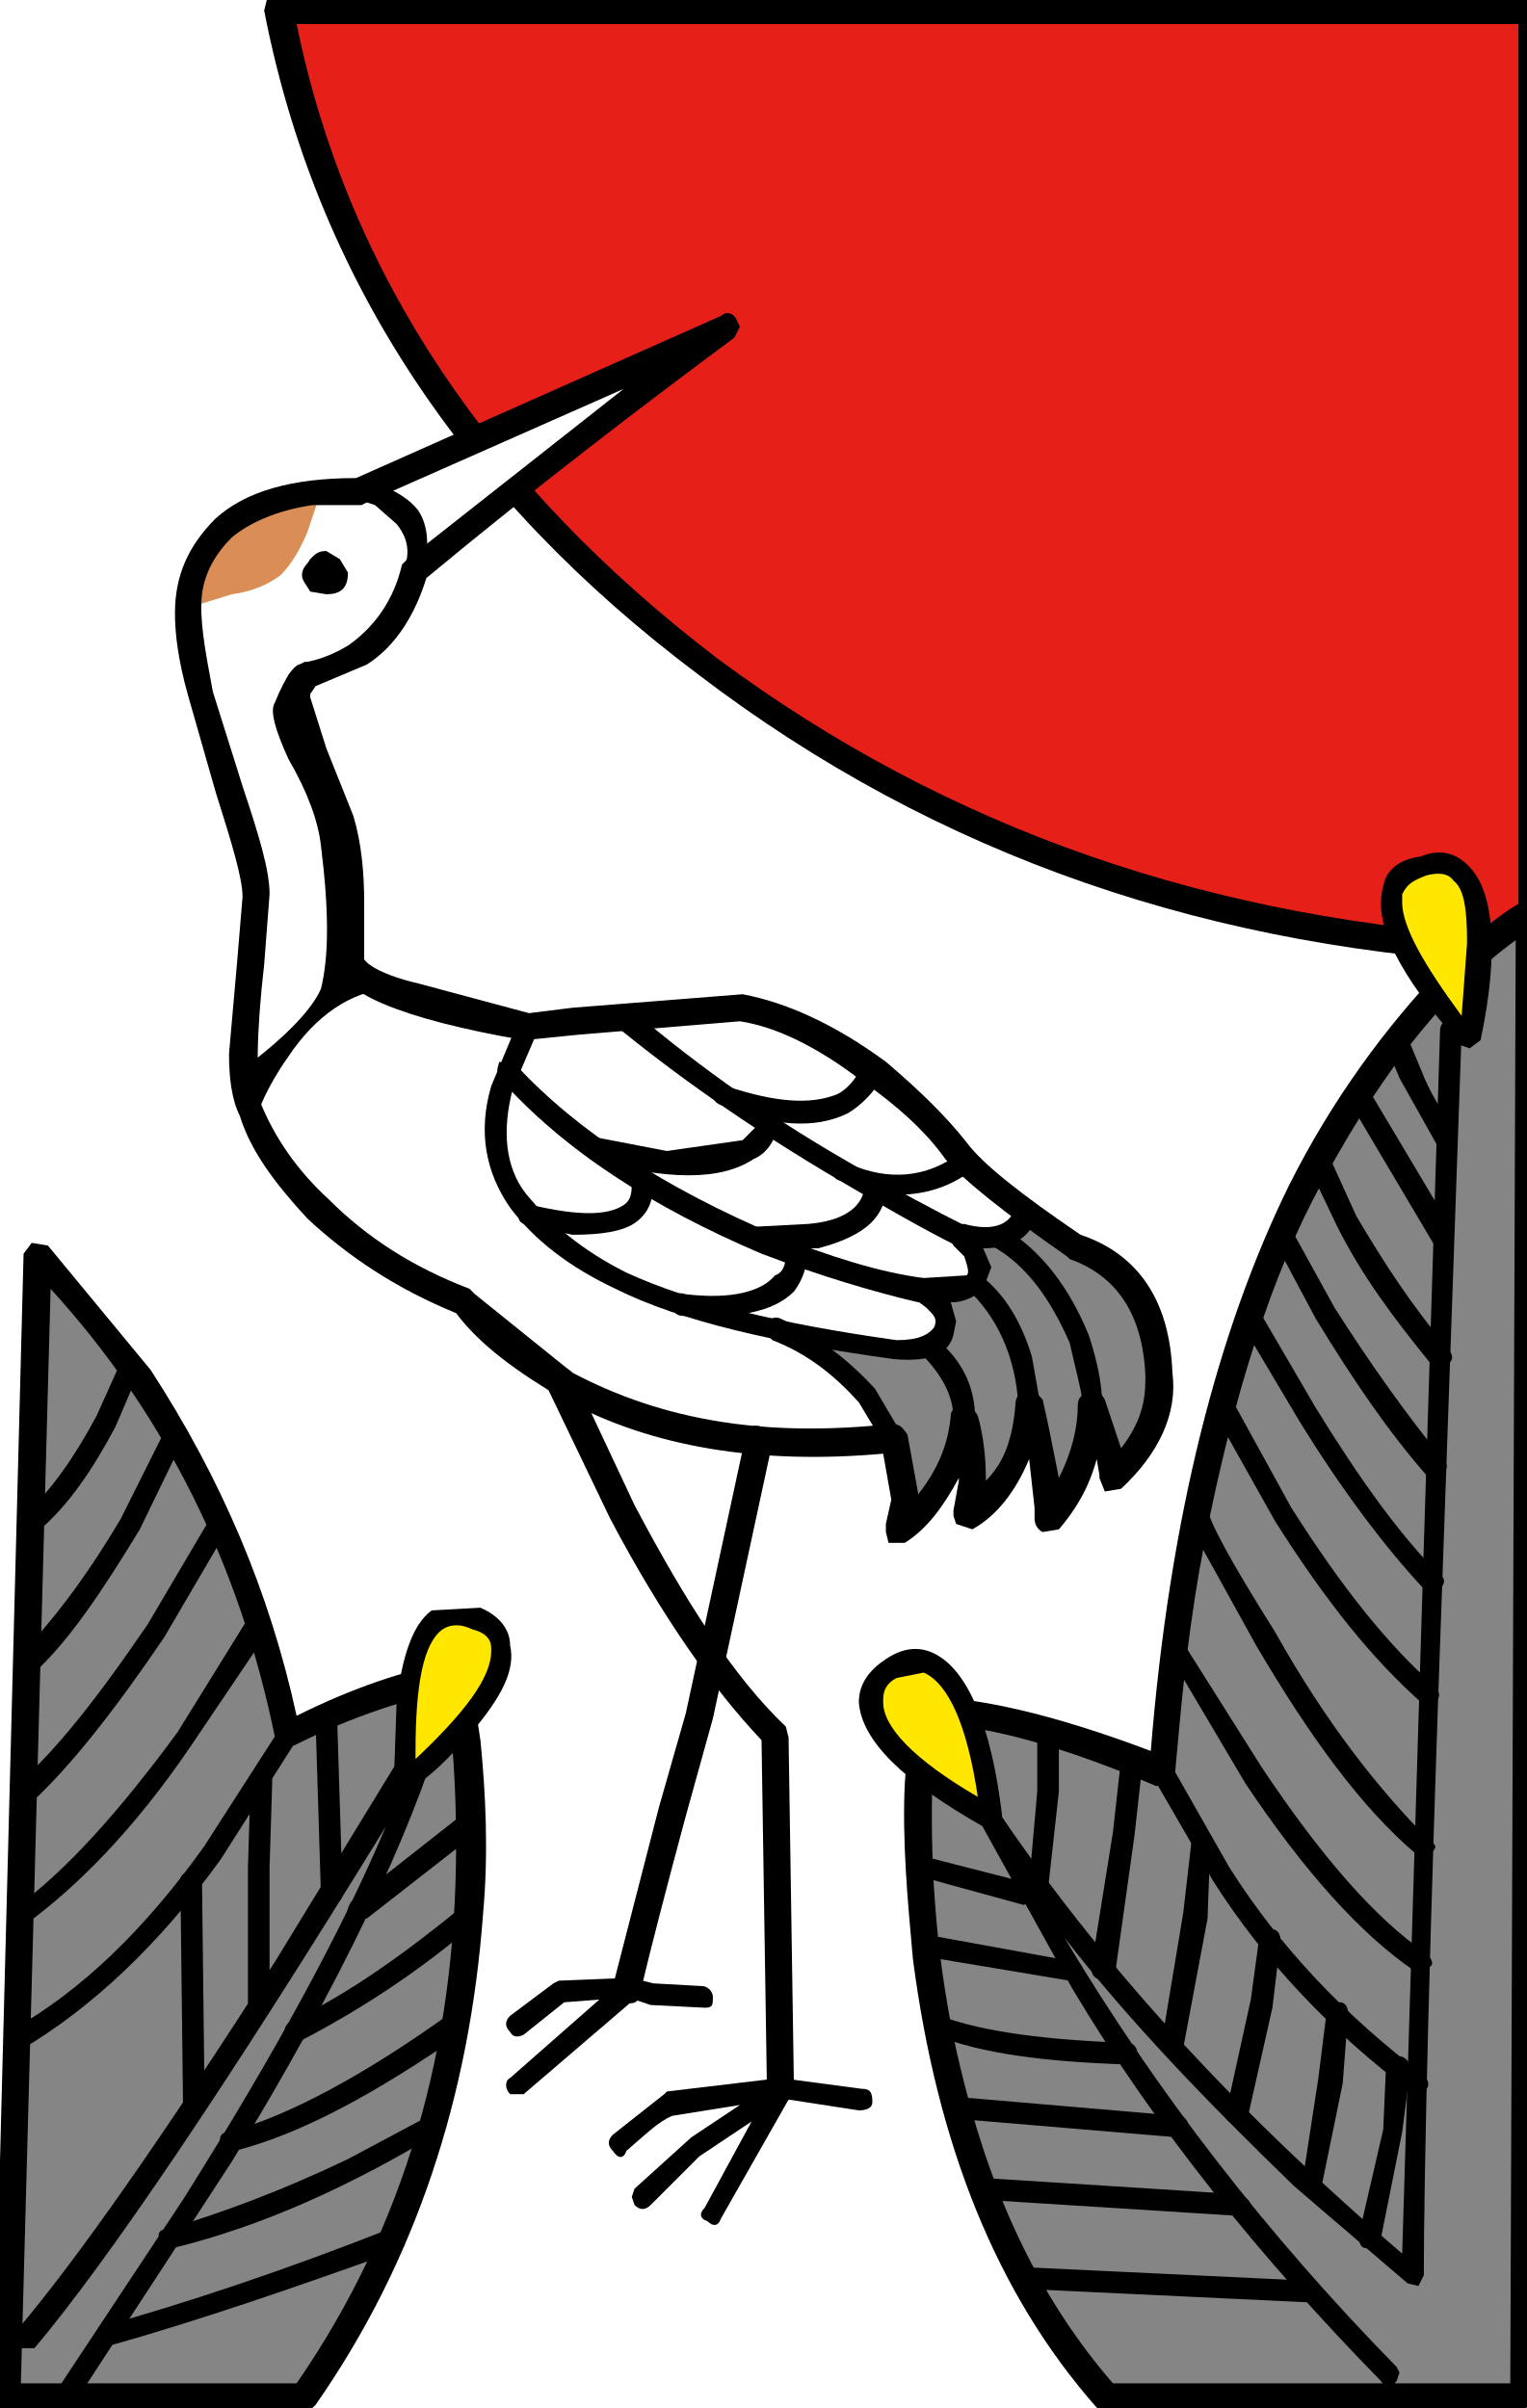
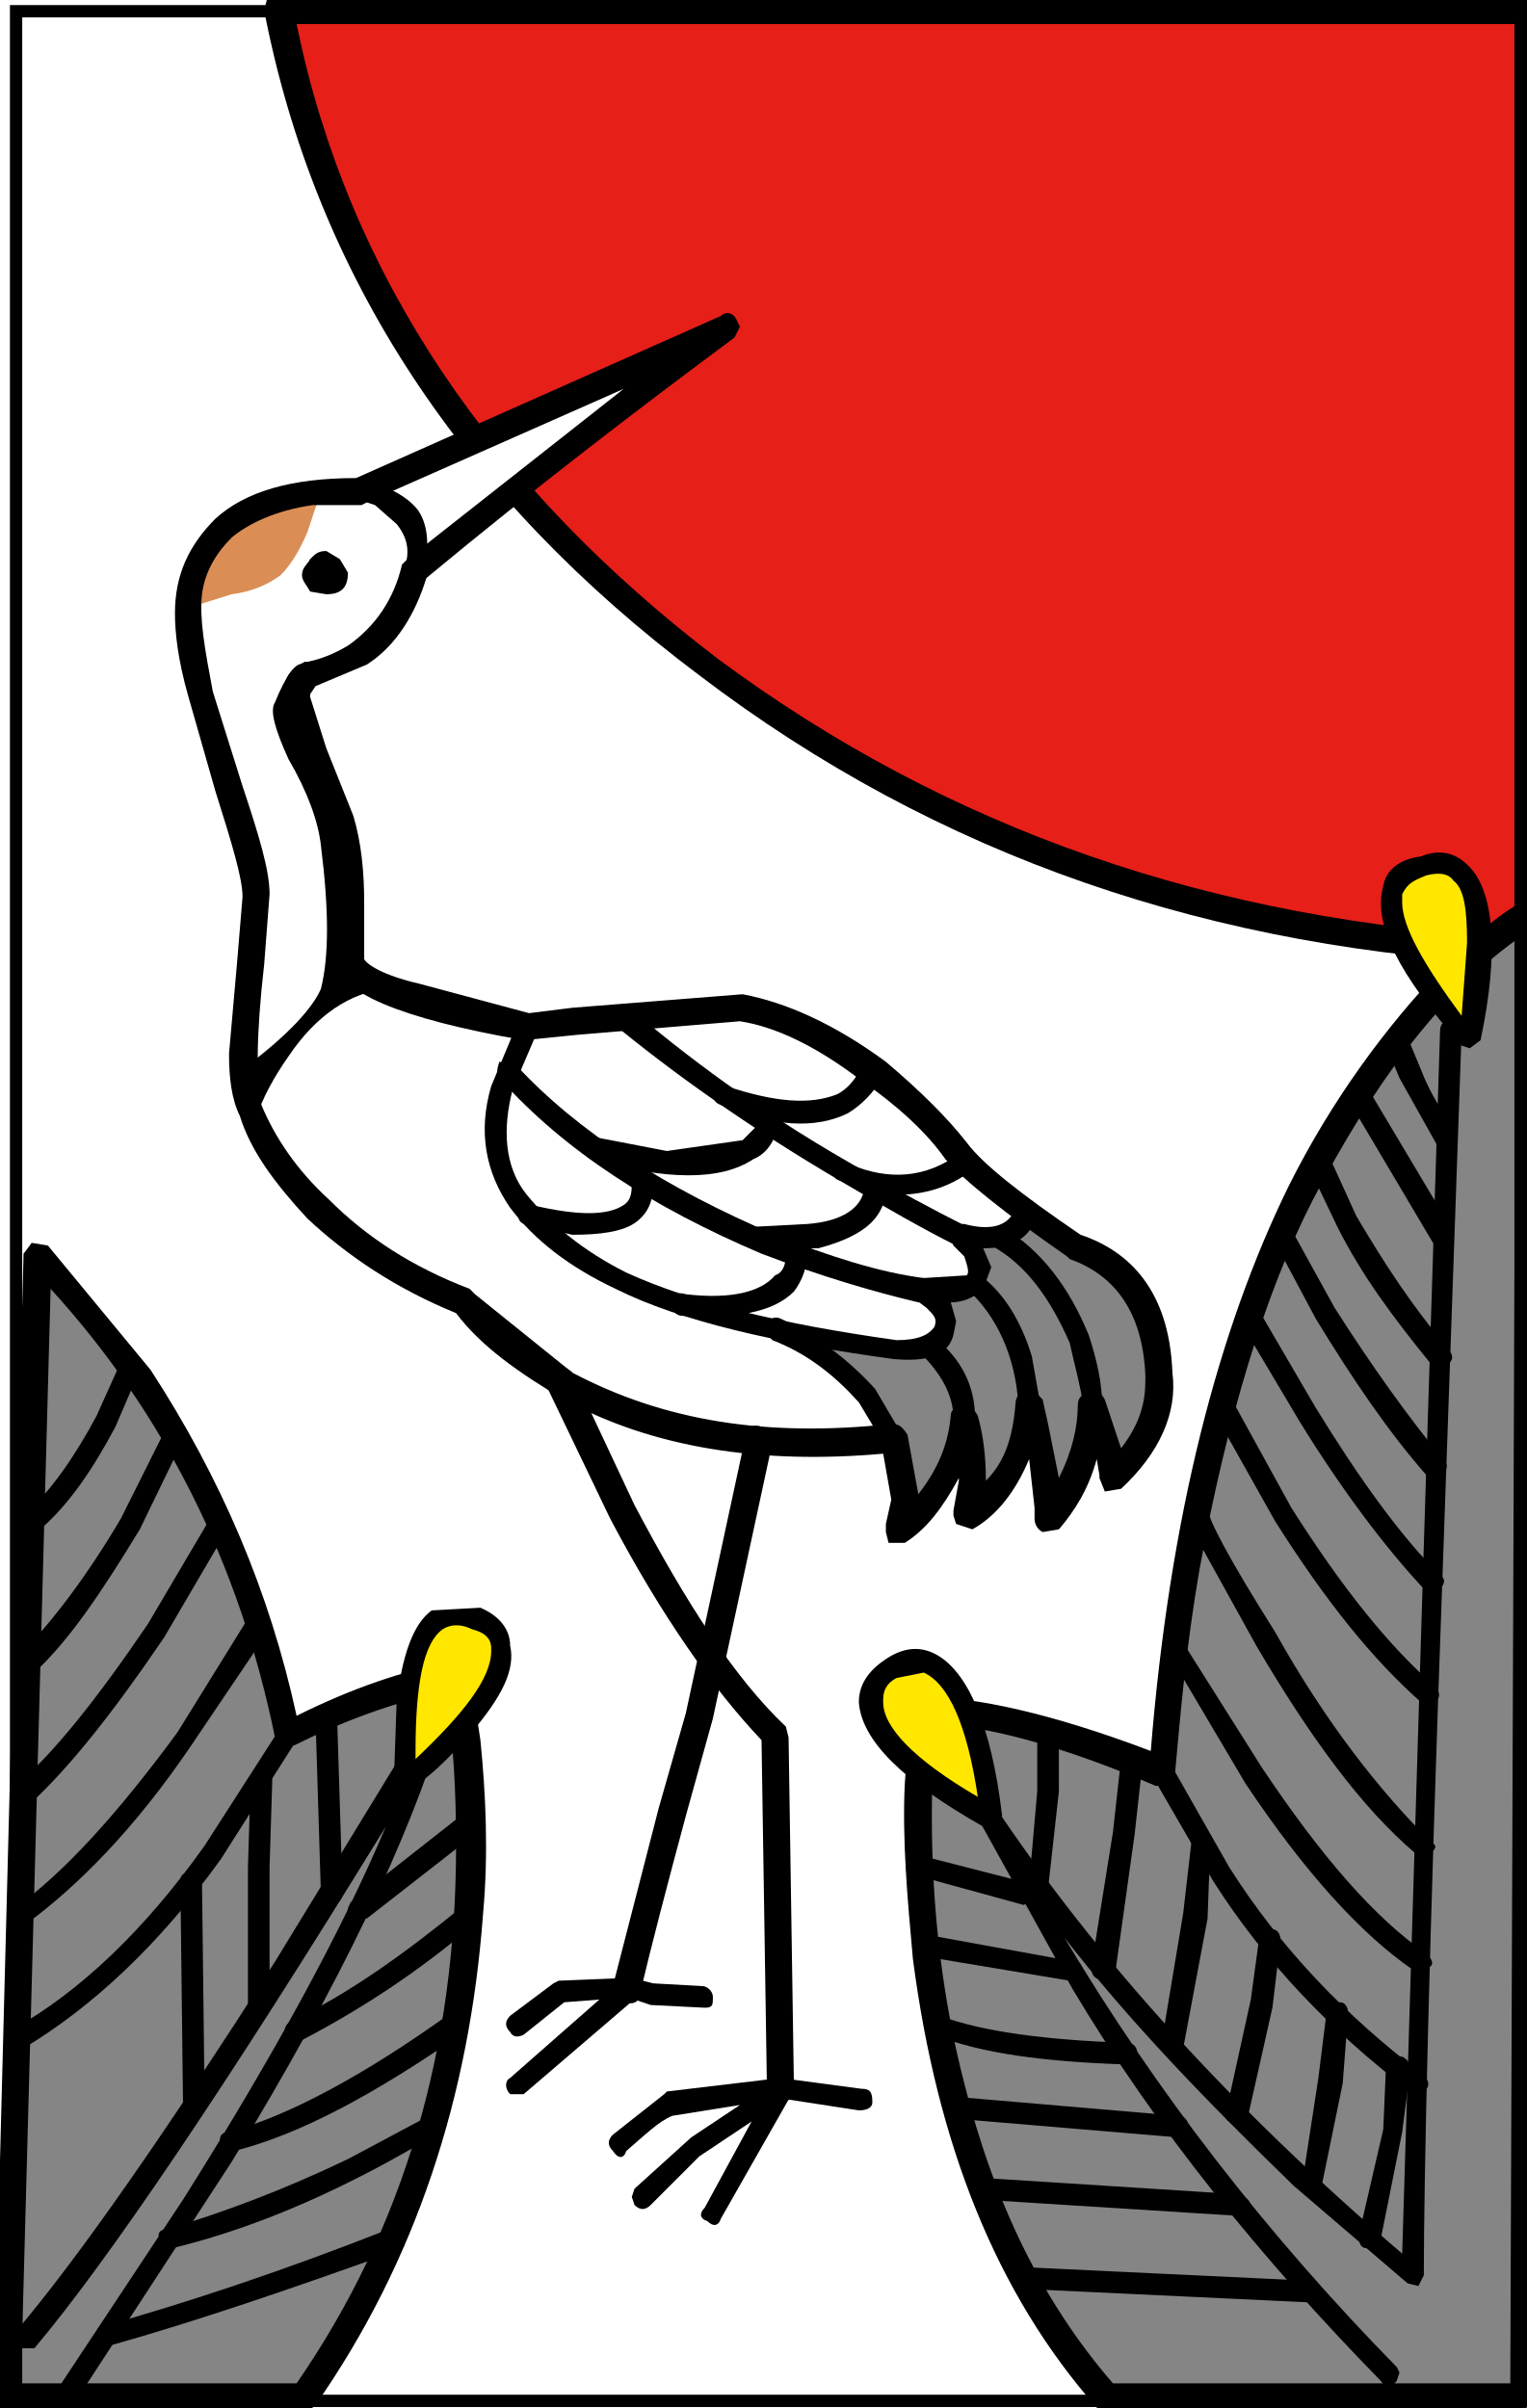
<svg xmlns="http://www.w3.org/2000/svg" version="1.1" id="圖層_1" x="0px" y="0px" width="372px" height="587px" viewBox="0 0 372 587" enable-background="new 0 0 372 587" xml:space="preserve">
  <path id="PATH77" fill="none" stroke="#000000" stroke-width="3" stroke-miterlimit="100" d="M370.59,585.26H3.92V2.74h366.67  V585.26L370.59,585.26z" />
  <g>
    <g>
      <rect width="372" height="587" fill="#FFFFFF" fill-opacity="1.0" />
    </g>
    <g>
      <g>
        <path fill="#E61F19" d="M373.361,231.826V2.564H67.674C80.19,65.805,114.45,119.169,171.763,162.651     C229.081,205.474,296.279,228.533,373.361,231.826z" />
      </g>
    </g>
    <g>
      <g>
        <path d="M67.674-0.73l-2.635,0.656l-0.658,2.638c12.517,64.561,48.091,118.585,106.067,162.063     c57.977,44.141,125.168,67.199,202.249,70.492l2.639-0.658l1.319-2.635V2.564c0-2.638-1.319-3.294-3.294-3.294H67.674z      M370.066,5.858v222.675c-74.45-3.955-139.012-26.354-195.009-67.855C119.719,118.511,84.803,67.125,72.286,5.858H370.066z" />
      </g>
    </g>
    <g>
      <g>
        <path fill="#858585" d="M354.254,238.416c-13.832,13.834-26.353,31.619-36.892,52.704c-12.521,23.721-22.4,54.678-28.335,92.231     c-3.293,19.102-4.604,34.914-5.924,48.748c-25.033-10.539-44.797-15.146-57.974-15.146l-1.319,17.125     c-0.662,14.487,0.656,28.326,1.977,42.167c5.27,44.791,19.766,81.023,43.479,108.038h102.113l1.318-361.68     C367.431,225.896,360.841,231.166,354.254,238.416z" />
      </g>
    </g>
    <g>
      <g>
        <path d="M374.018,219.969c-0.655-0.66-2.639-0.66-3.295,0c-5.931,3.294-11.856,8.564-19.106,15.81     c-13.832,14.491-27.009,32.281-37.548,53.364c-17.131,34.916-28.987,80.371-33.602,137.692     c-24.378-9.228-42.822-13.177-55.336-13.177c-2.639,0-3.294,1.313-3.294,3.296l-1.319,17.781     c-0.662,13.831,0.656,28.334,1.976,42.82c5.933,45.462,20.42,81.696,44.798,109.36l1.975,0.662H371.38l3.295-3.295l1.318-361.68     L374.018,219.969z M319.993,292.438c14.496-27.672,30.309-49.41,49.411-63.246l-1.319,351.8h-96.838     c-17.134-19.765-28.991-44.143-36.233-73.132c-5.275-20.422-7.908-42.157-7.908-65.218c0-10.543,0.656-18.445,1.319-22.396     c12.515,0.657,30.302,5.263,53.36,15.145l3.295-0.655l1.316-2.637c1.318-14.49,2.631-30.304,5.928-49.41     C298.911,346.454,308.137,315.496,319.993,292.438z" />
      </g>
    </g>
    <g>
      <g>
        <path fill="#FFE700" d="M357.548,252.908c1.976-7.907,3.293-15.153,3.293-23.059c0-14.493-4.613-21.081-13.831-18.448     c-9.227,1.98-10.546,9.882-2.639,23.06C347.666,241.048,352.278,247.638,357.548,252.908z" />
      </g>
    </g>
    <g>
      <g>
        <path d="M357.548,210.743c-2.638-2.635-6.59-3.951-11.202-1.975c-5.269,0.659-8.563,3.293-9.219,7.246     c-2.638,9.222,3.95,21.741,19.102,38.869l1.977,0.66l2.637-1.978C365.453,231.826,364.135,216.674,357.548,210.743z      M354.254,214.696c2.638,1.978,3.294,7.248,3.294,15.153l-1.32,17.788c-9.218-12.519-14.493-21.741-14.493-27.668v-1.979     c1.318-2.634,2.638-3.294,5.933-4.609C350.302,212.722,352.935,212.722,354.254,214.696z" />
      </g>
    </g>
    <g>
      <g>
        <path fill="#FFE700" d="M241.6,443.304c-1.316-8.567-2.636-16.469-5.273-23.057c-4.605-14.502-11.194-19.106-19.766-13.175     c-7.899,5.263-5.926,12.512,5.933,23.057C227.762,434.735,234.352,438.687,241.6,443.304z" />
      </g>
    </g>
    <g>
      <g>
        <path d="M227.762,403.114c-3.949-1.976-7.906-1.318-11.857,1.317c-3.948,2.641-6.586,5.934-6.586,10.539     c0.656,9.226,10.537,19.107,30.303,30.304h3.292l1.319-2.633C241.6,420.247,235.669,407.072,227.762,403.114z M238.309,438.03     c-15.815-9.228-23.061-17.126-23.061-23.06v-0.656c0-1.979,0.656-3.949,3.294-5.274l6.589-1.313     C231.057,410.365,235.669,420.247,238.309,438.03z" />
      </g>
    </g>
    <g>
      <g>
        <path d="M353.597,248.956c-1.98,0-2.639,0.658-2.639,2.635l-3.948,125.171l-5.275,172.608     c-41.504-35.578-74.443-71.813-99.479-109.358c-0.656-1.325-1.974-1.98-3.292-1.325c-1.319,1.325-1.978,1.981-1.319,3.295     l23.721,42.821c20.421,34.266,46.115,65.879,75.1,95.525c1.319,1.98,2.638,1.98,3.958,0l0.655-1.968l-0.655-1.325     c-31.629-32.278-58.637-67.193-81.039-104.747c15.813,20.427,34.923,40.19,55.999,60.612l27.671,23.714l2.636,0.655l1.321-2.631     c0-23.721,1.313-81.688,4.605-171.951l4.611-131.098C356.228,250.27,354.91,248.956,353.597,248.956z" />
      </g>
    </g>
    <g>
      <g>
        <path d="M285.734,430.785c-0.654-1.319-1.976-1.981-3.949-1.319c-1.318,0.663-1.975,1.978-0.657,3.957l14.488,25.026     c12.521,19.765,28.99,36.896,48.099,51.393c0.656,1.313,2.631,1.313,3.951-0.656c0.656-0.661,0.656-1.981-0.656-3.295     c-19.107-14.5-34.922-30.971-47.436-50.733L285.734,430.785z" />
      </g>
    </g>
    <g>
      <g>
        <path d="M288.372,400.482c-0.656-1.325-1.317-2.637-3.292-1.325c-1.32,0.661-1.977,1.981-0.656,3.295l19.102,32.283     c14.494,21.746,28.325,36.891,40.847,45.461c1.975,1.312,3.295,1.312,3.951-0.656c1.317-0.663,0.662-1.983-0.656-3.294     c-12.521-8.571-25.695-23.721-40.186-45.461L288.372,400.482z" />
      </g>
    </g>
    <g>
      <g>
        <path d="M294.305,367.544c-0.662-1.328-1.979-1.981-3.294-0.664c-1.981,0.664-2.639,1.32-1.981,3.295l17.134,30.966     c13.175,22.399,25.688,39.527,38.865,50.724c1.317,1.322,2.639,1.322,3.295,0c1.979-1.313,1.979-1.969,0-3.297     c-11.858-11.851-25.033-28.319-37.547-50.72C299.574,380.059,294.305,370.175,294.305,367.544z" />
      </g>
    </g>
    <g>
      <g>
        <path d="M300.229,341.189c0-1.323-1.975-2.637-3.293-1.323c-1.975,0.661-1.975,1.979-1.319,3.957l15.159,27.013     c12.514,19.766,23.714,33.596,35.569,44.135l3.956-0.656c0.656-0.655,0.656-1.979-0.661-3.293     c-11.2-9.881-22.396-23.713-34.917-43.478L300.229,341.189z" />
      </g>
    </g>
    <g>
      <g>
        <path d="M306.818,319.445c-0.656-1.977-1.977-1.977-3.294-1.313c-1.977,1.313-1.977,2.632-1.319,3.948l14.496,24.373     c10.543,17.133,21.082,30.972,30.309,40.854h3.948c1.32-1.328,1.32-2.639,0-3.295c-9.881-9.882-19.762-23.722-30.301-40.854     L306.818,319.445z" />
      </g>
    </g>
    <g>
      <g>
        <path d="M314.724,299.682c-0.655-1.975-1.974-1.975-3.292-1.313c-1.977,0.656-2.639,1.97-1.318,3.295l10.545,19.762     c9.219,15.147,17.782,27.668,27.009,38.206c1.975,0.661,3.292,0.661,3.949,0c1.318-1.97,1.318-2.633,0-3.95     c-8.563-10.539-17.126-22.402-26.354-36.892L314.724,299.682z" />
      </g>
    </g>
    <g>
      <g>
        <path d="M323.95,281.896c-0.661-1.319-1.979-2.636-3.293-1.319c-1.981,0.659-2.639,1.319-1.981,3.292l7.251,15.154     c5.924,11.859,13.831,22.4,22.396,32.939l4.611,0.656c1.319-1.313,1.319-1.975,0-3.948c-8.563-9.883-15.808-21.085-22.396-32.284     L323.95,281.896z" />
      </g>
    </g>
    <g>
      <g>
        <path d="M333.833,266.085c0.656,1.317,0,1.975-1.982,2.633c-0.653,1.316-1.975,0.66-3.292-0.658l21.082,35.57     c0.661,1.328,1.976,1.328,3.956,0.664c0.657-0.664,0.657-2.631,0.657-3.956L333.833,266.085z" />
      </g>
    </g>
    <g>
      <g>
        <path d="M343.053,252.908c-0.655-1.318-1.976-1.978-3.295-1.318c-1.975,0-1.975,1.318-1.975,3.293l3.294,7.907l9.225,16.47     l3.952,1.316c0.656-1.316,1.317-2.635,0.656-4.61c-3.295-4.613-6.588-9.882-8.564-15.155L343.053,252.908z" />
      </g>
    </g>
    <g>
      <g>
        <path d="M249.5,552.664c-1.311,0-2.631,0.656-3.292,1.976c0,1.976,1.317,3.293,2.638,3.293l69.83,3.295     c1.981,0,2.64-1.317,2.64-3.295c0-1.317-0.657-1.975-2.64-1.975L249.5,552.664z" />
      </g>
    </g>
    <g>
      <g>
        <path d="M239.62,530.919c-1.978-0.656-3.295,0-3.295,1.981c0,1.976,0.661,3.293,2.639,3.293l62.585,3.952l2.639-0.657l0.655-1.32     c0-1.975-1.317-2.631-3.294-3.292L239.62,530.919z" />
      </g>
    </g>
    <g>
      <g>
        <path d="M233.031,511.154c-1.313,0-2.633,1.325-2.633,2.638c-0.662,1.98,0.656,2.638,1.977,2.638l54.68,4.607l2.639-1.97     c0-2.639-1.32-3.295-2.639-3.295L233.031,511.154z" />
      </g>
    </g>
    <g>
      <g>
        <path d="M229.081,491.391c-1.319-0.655-3.294,0-3.294,1.324c-0.656,1.97,0,3.294,1.975,3.294     c11.202,4.606,27.016,6.589,46.779,7.245c1.313,0,2.632-0.656,2.632-2.639c0-1.313-0.655-2.639-2.632-2.639     C255.434,497.321,239.62,495.347,229.081,491.391z" />
      </g>
    </g>
    <g>
      <g>
        <path d="M225.787,471.626c-1.319,0-2.639,0-3.295,1.981c0,1.313,0.656,2.639,2.639,3.293l35.571,5.934     c1.976,0,3.294,0,3.294-1.982c0-1.312-0.657-2.638-1.977-2.638L225.787,471.626z" />
      </g>
    </g>
    <g>
      <g>
        <path d="M225.131,452.525c-1.982-0.662-3.294,0-3.294,1.316c-1.319,1.978-0.663,3.296,1.312,3.296l26.353,7.243l3.295-1.977     c0-1.974-0.655-2.629-1.976-3.293L225.131,452.525z" />
      </g>
    </g>
    <g>
      <g>
        <path d="M258.07,422.217c0-1.97-0.663-1.97-2.639-1.97c-1.318,0-2.638,0.657-2.638,1.97v14.5l-1.976,22.396     c-0.656,1.319,0,2.631,1.318,3.293c1.975,0.664,3.295-0.662,3.295-1.974l2.639-23.716V422.217L258.07,422.217z" />
      </g>
    </g>
    <g>
      <g>
        <path d="M275.854,426.835c-1.313,0-2.633,0-2.633,1.969l-1.974,17.796l-5.274,32.94c0,1.968,0.661,2.629,2.637,3.294     c1.318,0,2.639-0.665,3.295-2.638l4.613-32.94l1.974-17.79C278.49,427.491,277.834,426.835,275.854,426.835z" />
      </g>
    </g>
    <g>
      <g>
        <path d="M292.324,446.6c-1.313,0-1.975,0.656-1.975,2.632l-1.979,17.133l-5.27,31.613c-0.662,1.981,0.656,2.639,1.978,3.295     c1.976,0.662,2.636,0,3.292-1.97l5.934-31.628l0.656-17.779C294.962,447.912,294.305,446.6,292.324,446.6z" />
      </g>
    </g>
    <g>
      <g>
        <path d="M310.112,470.315c-1.977-0.657-2.632,0-3.294,2.636l-1.977,14.487l-5.932,27.009c-0.656,1.981,0,2.639,1.98,3.295     c1.313,0.663,2.633,0,3.295-1.97l5.926-26.351l1.976-16.472C312.088,471.626,311.432,470.315,310.112,470.315z" />
      </g>
    </g>
    <g>
      <g>
        <path d="M326.583,488.095c-1.977,0-3.294,0.665-3.294,2.641l-1.975,15.813l-3.952,25.697c-0.661,1.311,0,2.632,1.313,3.293     c1.981,0.656,2.64,0,3.295-1.982l5.273-25.694l1.313-17.125C328.559,489.423,327.901,488.095,326.583,488.095z" />
      </g>
    </g>
    <g>
      <g>
        <path d="M341.077,501.271c-1.977,0-3.294,1.326-3.294,2.641l-0.656,15.156l-5.931,25.688c0,1.319,0,3.294,1.974,3.294     c1.319,1.319,2.639,0,3.294-1.975l5.271-26.354l1.98-15.155C343.715,502.598,342.396,501.271,341.077,501.271z" />
      </g>
    </g>
    <g>
      <g>
        <path fill="#858585" d="M74.263,584.284c24.377-34.914,38.209-74.442,40.187-119.246c1.316-14.487,0.66-27.664-1.318-41.498     l-1.977-15.813c-14.495,3.295-27.669,7.899-40.847,15.15c-6.588-31.621-18.444-59.954-36.233-86.307L9.041,305.614l-7.247,278.67     H74.263L74.263,584.284z" />
      </g>
    </g>
    <g>
      <g>
        <path d="M114.45,407.072c0-1.327-1.318-2.641-3.953-1.984c-11.857,1.984-25.034,6.59-38.211,13.178     c-6.587-30.301-18.448-57.974-35.577-84.324L11.676,303.63l-3.954-0.655l-1.975,2.641L-1.5,584.284l0.659,2.633l2.635,0.662     h72.469c1.318,0,1.975-0.662,2.635-1.318c24.377-34.916,37.552-75.105,40.847-119.896c1.315-14.5,0.659-28.989-0.66-42.167     L114.45,407.072z M67.015,423.54l1.979,1.97h2.635c11.857-5.926,24.373-10.539,36.892-13.175     c1.977,11.205,2.635,24.382,2.635,37.561c0,49.407-12.515,92.887-38.869,131.097H5.088l7.247-266.815     C40.003,344.484,58.452,381.375,67.015,423.54z" />
      </g>
    </g>
    <g>
      <g>
        <path d="M106.542,417.607c-1.975,0-2.635,0-3.293,1.314l-36.234,59.291C40.003,520.38,18.923,550.682,3.77,568.479     c-0.656,1.967-0.656,2.631,0.659,3.948h3.954c17.789-21.083,46.776-63.903,85.645-127.152     c-10.542,25.041-27.012,55.341-49.411,90.919l-30.964,46.771l-0.657,1.318l1.315,2.633l3.954-1.313l38.209-58.636     c27.012-44.135,43.482-79.713,51.389-106.063C107.862,419.584,107.862,418.923,106.542,417.607z" />
      </g>
    </g>
    <g>
      <g>
        <path fill="#FFE700" d="M98.64,434.079l16.47-16.472c9.222-11.862,9.222-19.762,1.314-23.713     c-8.562-3.295-14.492,1.969-17.13,16.471C98.64,418.266,97.98,425.51,98.64,434.079z" />
      </g>
    </g>
    <g>
      <g>
        <path d="M117.084,391.913l-11.857,0.655c-4.613,3.295-7.248,11.207-8.567,22.402l-0.659,19.107l1.319,2.638l2.635-0.662     c4.612-2.632,9.222-7.251,14.495-13.177c7.904-9.22,11.199-15.807,9.882-21.738C124.332,397.189,121.697,393.896,117.084,391.913     z M119.719,401.796v0.656c0,6.588-6.587,15.155-18.445,26.352v-1.969c0-16.47,1.975-26.353,6.588-29.646     c1.975-1.326,4.609-1.326,7.248,0C117.744,397.848,119.719,399.157,119.719,401.796z" />
      </g>
    </g>
    <g>
      <g>
        <path d="M71.628,420.247c-1.979-0.663-2.635,0-3.955,1.97l-17.788,27.679c-14.492,20.421-30.303,35.569-46.772,44.789     c-1.979,1.324-2.638,2.638-1.319,3.957c0.66,1.317,1.976,1.975,3.954,0.661c16.469-9.88,32.94-25.039,48.091-46.115l18.448-28.99     C73.603,422.217,72.943,420.904,71.628,420.247z" />
      </g>
    </g>
    <g>
      <g>
        <path d="M63.72,393.234c-0.66-0.666-1.974-0.666-3.294,1.315l-17.128,27.666C28.806,441.98,15.629,456.481,3.77,465.038     c-1.976,1.325-1.976,1.979-0.656,3.293c0.656,1.327,1.315,1.327,3.293,0.663c12.517-9.218,26.353-23.058,40.184-43.484     l19.108-28.32C66.355,395.863,65.699,393.896,63.72,393.234z" />
      </g>
    </g>
    <g>
      <g>
        <path d="M54.499,368.2c-1.32-0.656-2.635,0-3.295,1.975l-15.15,25.688c-12.521,18.451-23.058,31.628-32.284,39.527     c-0.656,1.325-1.316,1.982,0,3.295l3.953,0.662c9.223-8.563,19.764-21.74,32.281-40.19l15.813-27.009     C56.473,370.836,56.473,369.514,54.499,368.2z" />
      </g>
    </g>
    <g>
      <g>
        <path d="M43.297,347.779c-1.315-0.664-1.975,0-3.294,1.313l-10.539,21.082c-8.566,14.495-17.13,25.688-25.036,33.602     c-0.659,1.97-0.659,3.297,0,3.951c1.319,1.313,2.635,1.313,3.954,0c8.563-7.908,16.469-19.763,25.692-34.922l10.542-21.732     C45.936,349.749,45.275,348.436,43.297,347.779z" />
      </g>
    </g>
    <g>
      <g>
        <path d="M32.76,330.646c-1.979-0.662-3.295,0-3.295,1.316l-5.932,13.178c-5.269,9.883-11.198,18.445-17.785,24.371     c-1.319,0.662-1.319,1.98,0,3.957c1.316,1.318,2.635,1.318,3.293,0c7.904-6.59,13.836-15.809,19.105-25.689l5.928-13.84     C34.734,331.964,34.075,330.646,32.76,330.646z" />
      </g>
    </g>
    <g>
      <g>
        <path d="M46.591,456.481c-1.975,0-2.634,0.656-2.634,1.968l0.659,55.343c0,1.98,1.319,2.638,2.635,2.638l2.635-2.638     l-0.657-55.343C49.229,457.139,47.91,456.481,46.591,456.481z" />
      </g>
    </g>
    <g>
      <g>
        <path d="M63.72,432.1c-1.314,0-2.634,0.661-2.634,1.979l-0.66,21.077v34.267c0,1.968,1.32,2.629,2.635,2.629     c1.979,0,2.638-1.316,2.638-2.629v-34.267l0.656-21.077C66.355,432.761,65.699,432.1,63.72,432.1z" />
      </g>
    </g>
    <g>
      <g>
        <path d="M82.168,418.923c0-1.969-1.318-3.296-2.637-3.296c-1.976,0-2.634,1.327-2.634,3.296l1.318,42.82     c0,1.326,1.316,1.981,3.294,1.981c1.314,0,1.975-0.655,1.975-2.637L82.168,418.923z" />
      </g>
    </g>
    <g>
      <g>
        <path d="M113.132,441.98l-27.669,21.744c-0.66,1.313-1.318,2.639,0,3.293l3.951,0.656l27.01-21.075     c-1.314,0.656-2.635,0-3.292-1.324C111.815,444.618,111.815,443.304,113.132,441.98z" />
      </g>
    </g>
    <g>
      <g>
        <path d="M114.45,463.726l-1.318,0.656c-14.492,11.864-28.329,21.744-42.164,28.333c-1.318,0.657-1.975,1.97-1.318,3.294     c0.658,1.313,1.979,1.969,3.953,1.313c13.835-7.244,28.33-16.471,42.822-28.99c1.32-0.656,1.32-1.968,0-3.293L114.45,463.726z" />
      </g>
    </g>
    <g>
      <g>
        <path d="M113.132,491.391l-3.295-0.655c-21.079,15.155-39.529,25.038-54.02,28.988c-1.979,0-2.639,1.313-1.979,3.295l3.294,1.312     c15.81-3.949,34.26-13.831,55.999-28.982C114.45,494.028,114.45,493.372,113.132,491.391z" />
      </g>
    </g>
    <g>
      <g>
        <path d="M107.862,515.772c-1.32-1.325-1.978-1.325-3.295,0L84.803,526.31c-16.47,7.901-30.965,13.179-44.141,17.127     c-1.975,0-2.635,1.319-1.315,3.296c0,1.317,0.656,2.638,2.635,1.317c21.738-5.27,43.481-15.149,65.22-28.327     C109.177,519.067,109.177,517.742,107.862,515.772z" />
      </g>
    </g>
    <g>
      <g>
        <path d="M97.98,545.419c0-1.98-1.32-1.98-3.294-1.98c-25.036,9.883-48.75,17.789-69.834,23.716c-1.319,0-1.319,1.325-1.319,3.292     c0.66,1.326,1.319,1.981,3.295,1.326c21.082-5.932,44.141-13.84,69.833-23.059C98.64,548.051,99.294,546.732,97.98,545.419z" />
      </g>
    </g>
    <g>
      <g>
        <path fill="#FFFFFF" d="M86.12,160.018c7.248-5.272,13.175-11.862,15.155-21.084c26.352-21.079,51.384-40.843,75.761-59.292     l-88.938,40.187l-12.517,0.66c-9.226,1.316-16.47,3.953-20.422,7.904c-5.273,5.271-8.568,10.541-9.223,16.469     c-0.66,5.933,0.655,13.835,3.293,24.377l7.904,27.011l5.273,21.74l-2.638,26.352c-0.656,11.86-0.656,21.083,1.318,26.352     c2.634,7.906,8.564,16.469,15.812,23.717c9.882,9.882,22.397,17.133,36.234,23.058l24.377,19.764     c21.739,12.517,48.749,16.472,80.37,13.178l1.977,8.563c1.318,5.933,0.662,11.201-0.655,14.496l6.588-6.59     c5.269-5.925,7.907-13.176,9.226-21.083l1.313,8.57c1.317,7.243,0.661,12.513-0.656,15.146l6.587-5.926     c5.27-5.27,7.244-12.515,8.564-21.74l2.639,9.227c1.975,7.9,1.975,13.833,1.975,19.104c6.588-7.252,10.539-16.472,10.539-27.673     l2.637,7.246l2.639,10.543l6.587-7.251c3.951-5.926,5.271-12.514,4.606-18.438c-0.655-16.472-7.243-27.018-20.42-30.975     c-14.496-9.878-24.377-17.78-28.989-23.053c-4.606-5.93-11.856-12.517-20.419-19.104c-11.859-9.223-22.403-13.835-32.282-15.812     l-31.625,1.977l-20.42,2.632L106.545,245c-13.835-3.953-21.08-7.246-21.08-10.54v-14.492c0-6.588-0.66-13.837-2.638-20.422     l-9.222-22.401c-2.634-6.587-1.974-11.201,1.979-12.519C78.875,163.971,82.825,162.651,86.12,160.018z" />
      </g>
    </g>
    <g>
      <g>
        <path fill="#858585" d="M228.425,317.471c2.632,1.975,3.296,3.954,1.976,6.588c-1.318,3.957-5.27,5.926-11.857,4.613     l-29.648-4.613c9.224,3.293,16.473,9.219,22.397,16.469l6.588,9.884l1.978,8.563c1.317,5.932,0.662,11.2-0.656,14.495l6.588-6.59     c5.27-5.925,7.906-13.176,9.227-21.083l1.313,8.57c1.318,7.244,0.66,12.513-0.656,15.146l6.587-5.927     c5.271-5.271,7.244-12.515,8.564-21.739l2.639,9.226c1.974,7.901,1.974,13.833,1.974,19.103     c6.588-7.251,10.539-16.471,10.539-27.672l2.637,7.246l2.64,10.543l6.587-7.251c3.951-5.926,5.27-12.515,4.607-18.437     c-0.656-16.473-7.244-27.019-20.422-30.976l-11.856-8.56c-1.317,3.953-3.955,5.931-8.563,6.593l-6.586-0.662l2.631,3.957     c1.319,3.292,1.319,5.926,0,7.242c-2.631,3.296-6.588,3.95-13.176,1.976L228.425,317.471z" />
      </g>
    </g>
    <g>
      <g>
        <path fill="#DA8E55" d="M78.216,119.829c-11.201,1.32-18.448,4.613-23.057,8.564c-5.93,5.931-9.223,12.52-9.223,19.762     l10.538-3.293c5.273-0.656,9.226-2.634,11.86-4.609c2.635-2.635,4.609-5.929,6.587-10.542L78.216,119.829z" />
      </g>
    </g>
    <g>
      <g>
        <path d="M179.67,78.328c-0.66-1.98-2.635-2.64-3.953-1.32L86.78,116.536c-15.812,0-27.012,3.293-34.256,9.882     c-6.588,6.587-9.883,13.835-9.883,23.057c0,4.613,0.657,11.203,3.295,20.424l6.588,23.058     c3.949,12.516,6.587,21.081,6.587,25.693l-1.318,15.81l-1.977,22.398c0,5.931,0.656,11.201,2.635,15.155     c2.634,8.563,8.563,16.468,16.469,25.032c9.882,9.225,21.739,17.129,36.234,23.055c5.93,7.914,15.152,14.504,26.354,21.09     c21.739,11.851,48.091,15.808,77.739,13.177l1.978,11.194l-1.32,5.932v1.977l0.656,2.629h3.957     c5.27-3.293,9.219-8.555,13.176-15.807v0.663l-1.318,7.245v1.313l0.656,1.98l3.955,1.313c5.926-3.293,10.539-9.219,13.834-17.126     l1.318,11.864v2.631c0,1.318,0.655,2.631,1.975,3.295l3.957-0.664c3.949-4.604,7.244-9.882,9.22-17.125l0.663,3.95v0.661     l1.313,3.295l3.955-0.663c9.221-8.557,13.834-18.438,12.514-28.319c-0.653-17.797-8.562-28.989-22.396-33.604     c-14.493-9.882-23.719-17.132-27.67-22.4c-4.612-5.928-11.201-12.516-19.765-19.763c-12.52-9.224-24.377-14.495-34.914-16.47     l-41.507,3.293l-10.542,1.316l-27.009-7.246c-8.565-1.976-12.519-4.612-13.175-5.931v-13.831c0-7.248-0.66-14.496-2.638-21.083     l-6.588-16.471l-3.95-12.514v-0.66l1.316-1.977l12.517-5.271c7.246-4.611,11.86-12.517,14.494-21.08     c27.012-22.402,52.045-41.507,75.103-58.636l1.32-2.635L179.67,78.328z M49.229,144.862c0.657-5.269,3.295-9.882,7.244-13.831     c3.953-3.295,10.542-6.589,19.764-7.907h11.86l1.316-0.661L152,94.795L99.294,136.3l-1.314,1.318     c-1.979,8.564-6.587,15.15-13.177,19.763c-3.293,1.977-6.587,3.297-9.882,3.951h-0.658c-2.634,1.318-3.955,2.638-4.613,4.613     l-0.656,3.955c0,2.633,1.314,7.246,4.609,15.151l6.588,15.153c1.32,6.588,1.978,12.517,1.978,19.765v14.492     c0,7.247,15.152,13.835,45.458,19.104l13.175-1.315l39.529-3.294c8.562,1.314,18.448,5.928,29.644,14.492     c8.567,5.931,15.813,12.52,20.426,19.107c4.613,5.27,14.494,13.177,29.646,23.716l0.656,0.653     c11.2,3.959,17.788,13.177,18.444,28.334v1.313c0,5.273-1.313,10.543-5.926,16.469l-3.957-11.852     c-0.656-1.324-1.975-2.637-3.949-1.979c-1.318,0.655-2.639,1.317-2.639,3.293c0,5.276-1.313,11.201-4.605,17.789l-2.639-13.177     l-1.318-5.926c-1.318-1.324-1.975-2.637-3.95-2.637c-1.317,0.656-2.638,1.975-2.638,3.293     c-0.656,8.563-2.631,14.489-7.243,19.108c0-5.933-0.662-11.206-1.976-15.813c-0.664-1.318-1.981-2.639-3.295-2.639     c-2.638,0.656-3.293,1.32-3.293,2.639c-0.664,7.243-3.295,13.176-7.908,19.107l-2.638-14.5c-1.317-1.971-1.976-2.635-3.948-2.635     c-30.308,3.296-55.343-0.66-77.742-12.51l-23.717-19.108l-1.316-1.32c-13.835-5.271-25.036-12.513-34.259-21.738     c-7.904-7.247-13.175-15.156-16.47-23.06c-1.314-5.272-1.314-17.128,0.661-34.259L65.7,217.99c0-5.929-2.638-14.491-6.587-26.354     l-7.248-23.057C49.886,158.038,48.57,150.795,49.229,144.862z" />
      </g>
    </g>
    <g>
      <g>
        <path d="M185.6,347.779c-1.977-0.664-3.295,0-3.955,2.631l-14.491,67.197l-6.588,23.061l-11.2,43.479     c0,2.636,0.658,3.947,3.292,3.947c1.32,0.665,3.295,0,3.295-1.969c2.635-11.206,6.587-26.35,11.201-43.483l6.589-23.72     l14.491-67.194C188.234,349.749,187.578,348.436,185.6,347.779z" />
      </g>
    </g>
    <g>
      <g>
        <path d="M155.953,483.49c-0.66-0.656-1.975-1.321-3.295-1.321l-16.469,0.665l-1.315,0.656l-10.542,7.899     c-1.318,1.324-1.318,2.639,0,3.956c0.661,1.318,1.975,1.318,3.295,0.662l9.882-7.914l8.562-0.656l-21.739,19.108     c-1.318,0.656-1.318,2.639,0,3.951h3.295l27.667-23.716C155.953,486.126,155.953,484.803,155.953,483.49z" />
      </g>
    </g>
    <g>
      <g>
        <path d="M153.979,482.169c-1.32-0.661-3.294,0-3.294,1.321c0,1.975,0,3.292,1.974,3.292l5.93,1.978l13.175,0.663     c1.98,0,1.98-0.663,1.98-2.641c0-1.317-1.32-2.636-2.635-2.636l-11.86-0.656L153.979,482.169z" />
      </g>
    </g>
    <g>
      <g>
        <path d="M191.527,420.904c-12.518-11.864-24.375-30.305-36.892-54.024l-15.153-32.274c-1.316-1.328-3.294-1.984-5.27-1.328     c-1.318,0.664-1.318,1.981-1.318,3.296v0.661l15.81,32.94c12.521,23.722,25.037,41.503,36.895,54.021l1.318,84.988l1.316,1.97     c0.658,1.325,0.658,1.325,1.975,1.325c1.98,0,3.294-1.325,3.294-3.295l-1.313-85.646L191.527,420.904z" />
      </g>
    </g>
    <g>
      <g>
        <path d="M192.848,507.859c-0.656-1.313-1.977-1.97-2.639-1.313l-27.668,3.295l-0.658,0.656l-12.517,9.882     c-1.316,1.319-1.316,2.639,0,3.949c1.318,1.98,2.635,1.98,3.292,0c4.613-3.949,7.908-7.243,11.203-8.558l16.47-2.637     l-11.861,7.901l-13.833,12.518l-0.658,1.982l0.658,1.969c1.316,1.325,2.635,1.325,3.951,0l11.86-11.852l21.741-14.5l0.656-1.97     v-1.323H192.848z" />
      </g>
    </g>
    <g>
      <g>
        <path d="M192.189,511.816l17.127,2.631c1.975,0,3.295-0.655,3.295-1.968c0-2.639-0.656-3.295-2.639-3.295l-19.765-2.639     c-0.656-0.656-1.315,0-1.976,1.313l-16.472,30.309c-1.314,1.32-1.314,2.634,0.66,3.295c1.32,1.318,2.635,1.318,3.294-0.661     L192.189,511.816z" />
      </g>
    </g>
    <g>
      <g>
        <path d="M84.803,139.593l-1.979-3.292l-3.293-1.977c-1.976,0-2.634,0.656-3.951,1.977c-0.66,1.318-1.979,1.973-1.979,3.953     c0,1.316,1.318,2.633,1.979,3.953l3.951,0.656C82.825,144.862,84.803,143.546,84.803,139.593z" />
      </g>
    </g>
    <g>
      <g>
        <path d="M85.463,219.969c0-6.588-0.66-13.837-2.638-20.422l-9.222-22.401c-2.634-6.587-1.974-11.201,1.979-12.519     c0-1.977-0.66-1.977-1.979-2.635c-1.316-0.66-3.953,2.635-6.587,9.222c-1.316,1.978,0,6.587,3.293,13.836     c4.613,7.906,7.248,15.153,7.908,21.081c1.975,15.812,1.975,27.014,0,34.916c-1.979,4.613-7.908,11.202-18.448,19.104     c0,3.953,0,7.25,1.318,10.542l1.32,1.978c1.314-4.613,4.609-10.541,7.902-15.153c6.589-9.882,15.155-15.812,24.377-16.471     c-5.928-2.633-9.223-5.27-9.223-6.587V219.969z" />
      </g>
    </g>
    <g>
      <g>
        <path d="M88.098,116.536c-1.318,0-2.635,0.66-2.635,1.975c0,2.638,0.657,3.294,1.975,3.294l3.955,1.319l5.268,4.612     c2.634,3.295,3.295,6.588,1.979,10.537c0,1.32,0.655,2.64,1.975,3.296c1.975,0,2.635-0.657,2.635-1.977     c1.318-5.929,1.318-11.2-1.317-15.151c-1.978-2.637-5.272-4.613-8.565-5.931L88.098,116.536z" />
      </g>
    </g>
    <g>
      <g>
        <path d="M129.601,248.296c-1.316-1.319-2.635-0.658-3.294,0.66l-6.587,15.81c-3.295,11.202-1.316,21.084,4.612,29.647     c5.93,7.907,14.492,14.494,25.692,19.765c15.812,7.904,38.869,13.174,67.855,17.131c7.908,0.656,13.178-0.66,14.496-5.931     l0.656-3.296l-1.313-4.611c3.949,0,6.588-1.974,7.9-3.293l1.979-5.271l-1.979-4.612c7.249,0,11.861-2.631,13.175-8.563v-0.66     l-1.976-2.634c-1.975,0-2.631,0-3.295,1.975c-1.316,3.956-5.27,5.926-12.512,3.956c-1.318,0-2.639,0-2.639,1.97     c-0.655,0.663-0.655,1.981,0,3.292l2.639,2.641c0.655,1.979,1.313,3.951,0.655,4.613l-10.538,0.661     c-1.318,0-2.639,0.655-3.294,1.968c0,1.327,0,3.295,1.312,3.295l2.64,1.981c1.976,1.976,2.638,2.636,1.976,4.606     c-1.318,1.98-3.951,3.293-9.221,3.293c-28.333-3.949-50.072-9.219-65.884-16.469c-10.54-5.263-18.444-11.853-24.373-19.102     c-5.271-6.589-5.931-15.812-3.293-25.694l5.927-13.835C131.58,250.931,131.58,249.614,129.601,248.296z" />
      </g>
    </g>
    <g>
      <g>
        <path d="M125.648,259.496l-3.951-0.658c-0.66,1.975-0.66,2.635,0,3.953c15.812,17.787,37.55,31.622,63.903,42.824     c13.833,5.27,27.011,9.226,38.21,11.855c1.977,0,2.633-0.662,3.295-2.631c0-1.326-0.662-2.64-1.976-3.295     c-10.545-1.324-23.058-5.273-36.237-10.544C162.541,289.799,140.802,275.967,125.648,259.496z" />
      </g>
    </g>
    <g>
      <g>
        <path d="M152.658,245.001h-3.953c-1.316,1.32-1.316,3.295,0,3.955c15.155,12.517,33.599,25.692,55.999,38.869     c11.2,6.588,20.427,11.856,28.327,15.806c1.98,0.664,2.638,0.664,3.955-1.311c0.656-1.318,0.656-1.981-1.317-3.295     c-7.907-3.953-17.79-9.227-28.989-15.813C184.939,270.695,167.154,257.52,152.658,245.001z" />
      </g>
    </g>
    <g>
      <g>
        <path d="M129.601,293.752c-1.975-1.314-3.294-0.658-3.294,1.318c0,1.977,0,2.637,1.32,3.298l11.857,2.633     c6.587,0,12.517-0.663,15.81-3.294c3.295-2.637,3.955-5.93,3.955-9.883l-0.66-1.975l-2.635-0.659     c-1.316,0-1.975,0.659-1.975,2.634c0,2.636,0,4.613-1.978,5.928C148.049,296.389,140.802,296.389,129.601,293.752z" />
      </g>
    </g>
    <g>
      <g>
        <path d="M142.118,279.261c0,1.976,0.658,2.636,1.979,3.294c18.444,5.27,31.621,5.27,39.526,0c3.295-1.318,5.27-4.613,5.93-7.907     c0.656-1.975-0.66-2.633-1.975-3.293c-1.978,0-2.639,0.66-2.639,2.633l-3.949,3.955l-18.45,2.635l-17.129-3.295     C144.097,277.282,142.776,277.942,142.118,279.261z" />
      </g>
    </g>
    <g>
      <g>
        <path d="M213.268,258.838c-1.313-0.66-3.293-0.66-3.293,1.314c-1.313,2.638-3.295,5.273-5.927,6.59     c-6.588,2.636-15.155,1.976-27.012-1.977c-1.318-1.318-1.978-0.66-3.293,0.66c0,1.977,0,3.293,1.975,3.953     c12.517,5.27,23.062,5.93,30.962,1.977c3.295-1.977,6.588-5.27,8.568-9.222C215.248,260.813,215.248,258.838,213.268,258.838z" />
      </g>
    </g>
    <g>
      <g>
        <path d="M196.797,304.958c0-1.328-1.313-1.983-3.294-1.983c-1.313,0-1.976,1.319-1.976,2.641c0,2.636-0.656,4.605-2.635,5.27     c-3.292,3.956-10.542,5.924-21.74,4.612c-1.979-0.656-3.293,0-3.293,1.974c0,1.977,0.658,3.295,2.635,3.295     c12.515,0.66,21.739-0.662,27.007-5.925C195.482,312.2,196.797,308.906,196.797,304.958z" />
      </g>
    </g>
    <g>
      <g>
        <path d="M213.268,287.824c-1.313-0.66-1.977,0-2.633,1.975c-0.66,4.613-5.27,7.908-13.838,8.569l-12.514,0.655     c-1.979,0-2.638,0.658-2.638,1.978c0,2.629,0.66,3.293,1.978,3.293h15.813c9.883-2.631,15.813-6.587,16.469-13.834     C215.904,288.482,215.248,287.824,213.268,287.824z" />
      </g>
    </g>
    <g>
      <g>
        <path d="M237.645,281.236c-1.318-0.659-1.976-1.319-3.949,0c-7.907,5.928-17.135,6.588-26.353,2.633     c-1.978-1.314-2.639-0.658-3.957,0.661c-0.655,1.976,0,3.294,1.979,3.294l10.539,3.295c7.906,0.658,15.15-1.32,21.082-5.929     C238.309,284.53,238.964,282.555,237.645,281.236z" />
      </g>
    </g>
    <g>
      <g>
        <path d="M190.209,321.425c-1.316-0.661-3.291,0-3.291,1.972c-0.66,0.662,0,1.98,1.316,3.293     c8.563,3.295,15.15,8.569,21.082,15.158l5.932,9.881c0.656,1.977,1.313,1.977,3.294,1.977c1.313-0.663,1.976-2.632,1.313-3.955     l-6.59-11.195C206.68,331.309,198.777,325.377,190.209,321.425z" />
      </g>
    </g>
    <g>
      <g>
        <path d="M227.762,326.033l-3.949,0.656c-1.319,0.66-1.319,1.981,0.655,3.295c4.613,4.619,7.907,9.882,7.907,15.813     c0,1.318,0.656,2.639,2.639,2.639c1.973,0,2.631-1.319,2.631-2.639C237.645,337.896,234.352,331.309,227.762,326.033z" />
      </g>
    </g>
    <g>
      <g>
        <path d="M238.964,310.884c-1.319-1.321-2.639-1.321-3.295,0l-0.655,1.316l0.655,1.976c7.243,6.588,11.856,16.471,12.521,28.327     c0,1.981,0.656,2.638,2.631,1.981c1.318,0,2.64-0.661,2.64-2.639l-1.978-11.199C248.846,322.081,244.895,315.496,238.964,310.884     z" />
      </g>
    </g>
    <g>
      <g>
        <path d="M244.232,299.023l-3.295,1.313c-1.317,1.325-1.317,2.636,0.662,3.292c8.563,4.62,14.488,13.178,19.103,23.721     c1.317,5.928,2.637,10.547,3.294,15.152c0,1.32,0.663,2.639,1.977,2.639c1.98,0,2.637-1.317,2.637-2.639     c0-5.27-1.318-11.195-3.293-17.126C260.702,314.176,254.113,304.958,244.232,299.023z" />
      </g>
    </g>
  </g>
+   <path id="PATH77" fill="none" stroke="#000000" stroke-width="3" stroke-miterlimit="100" d="M370.59,585.26H3.92V2.74h366.67  V585.26L370.59,585.26z" />
</svg>
